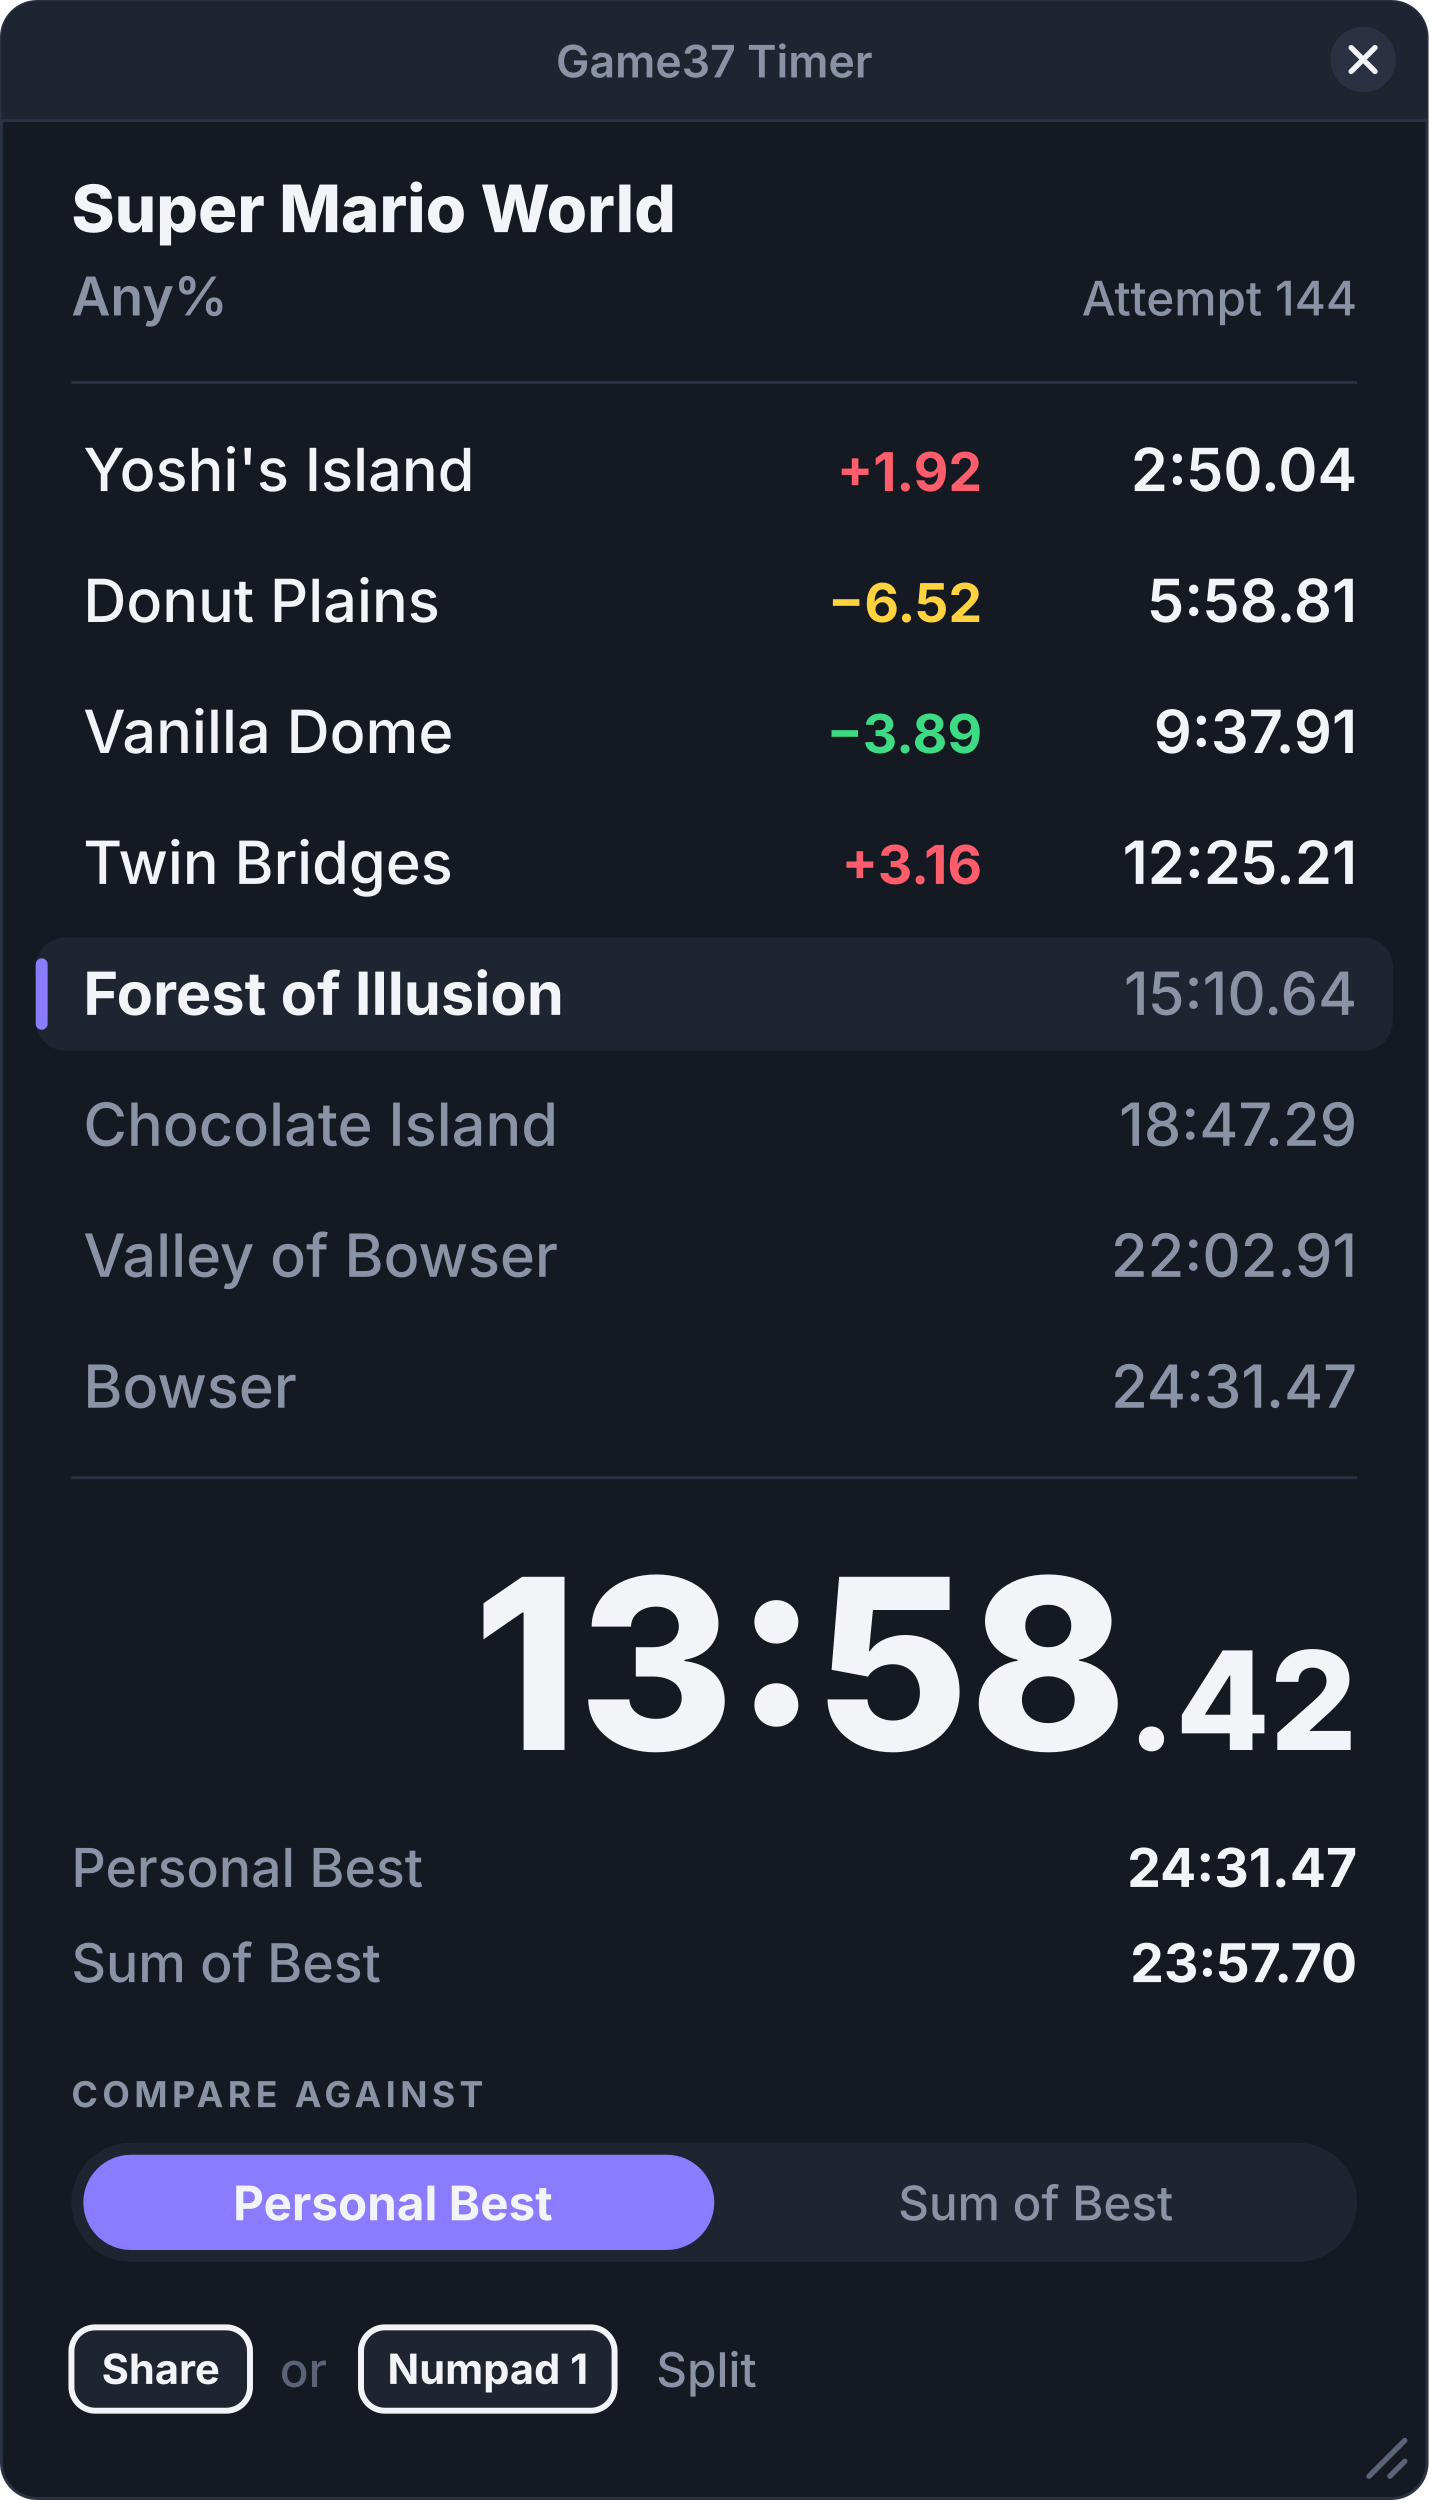
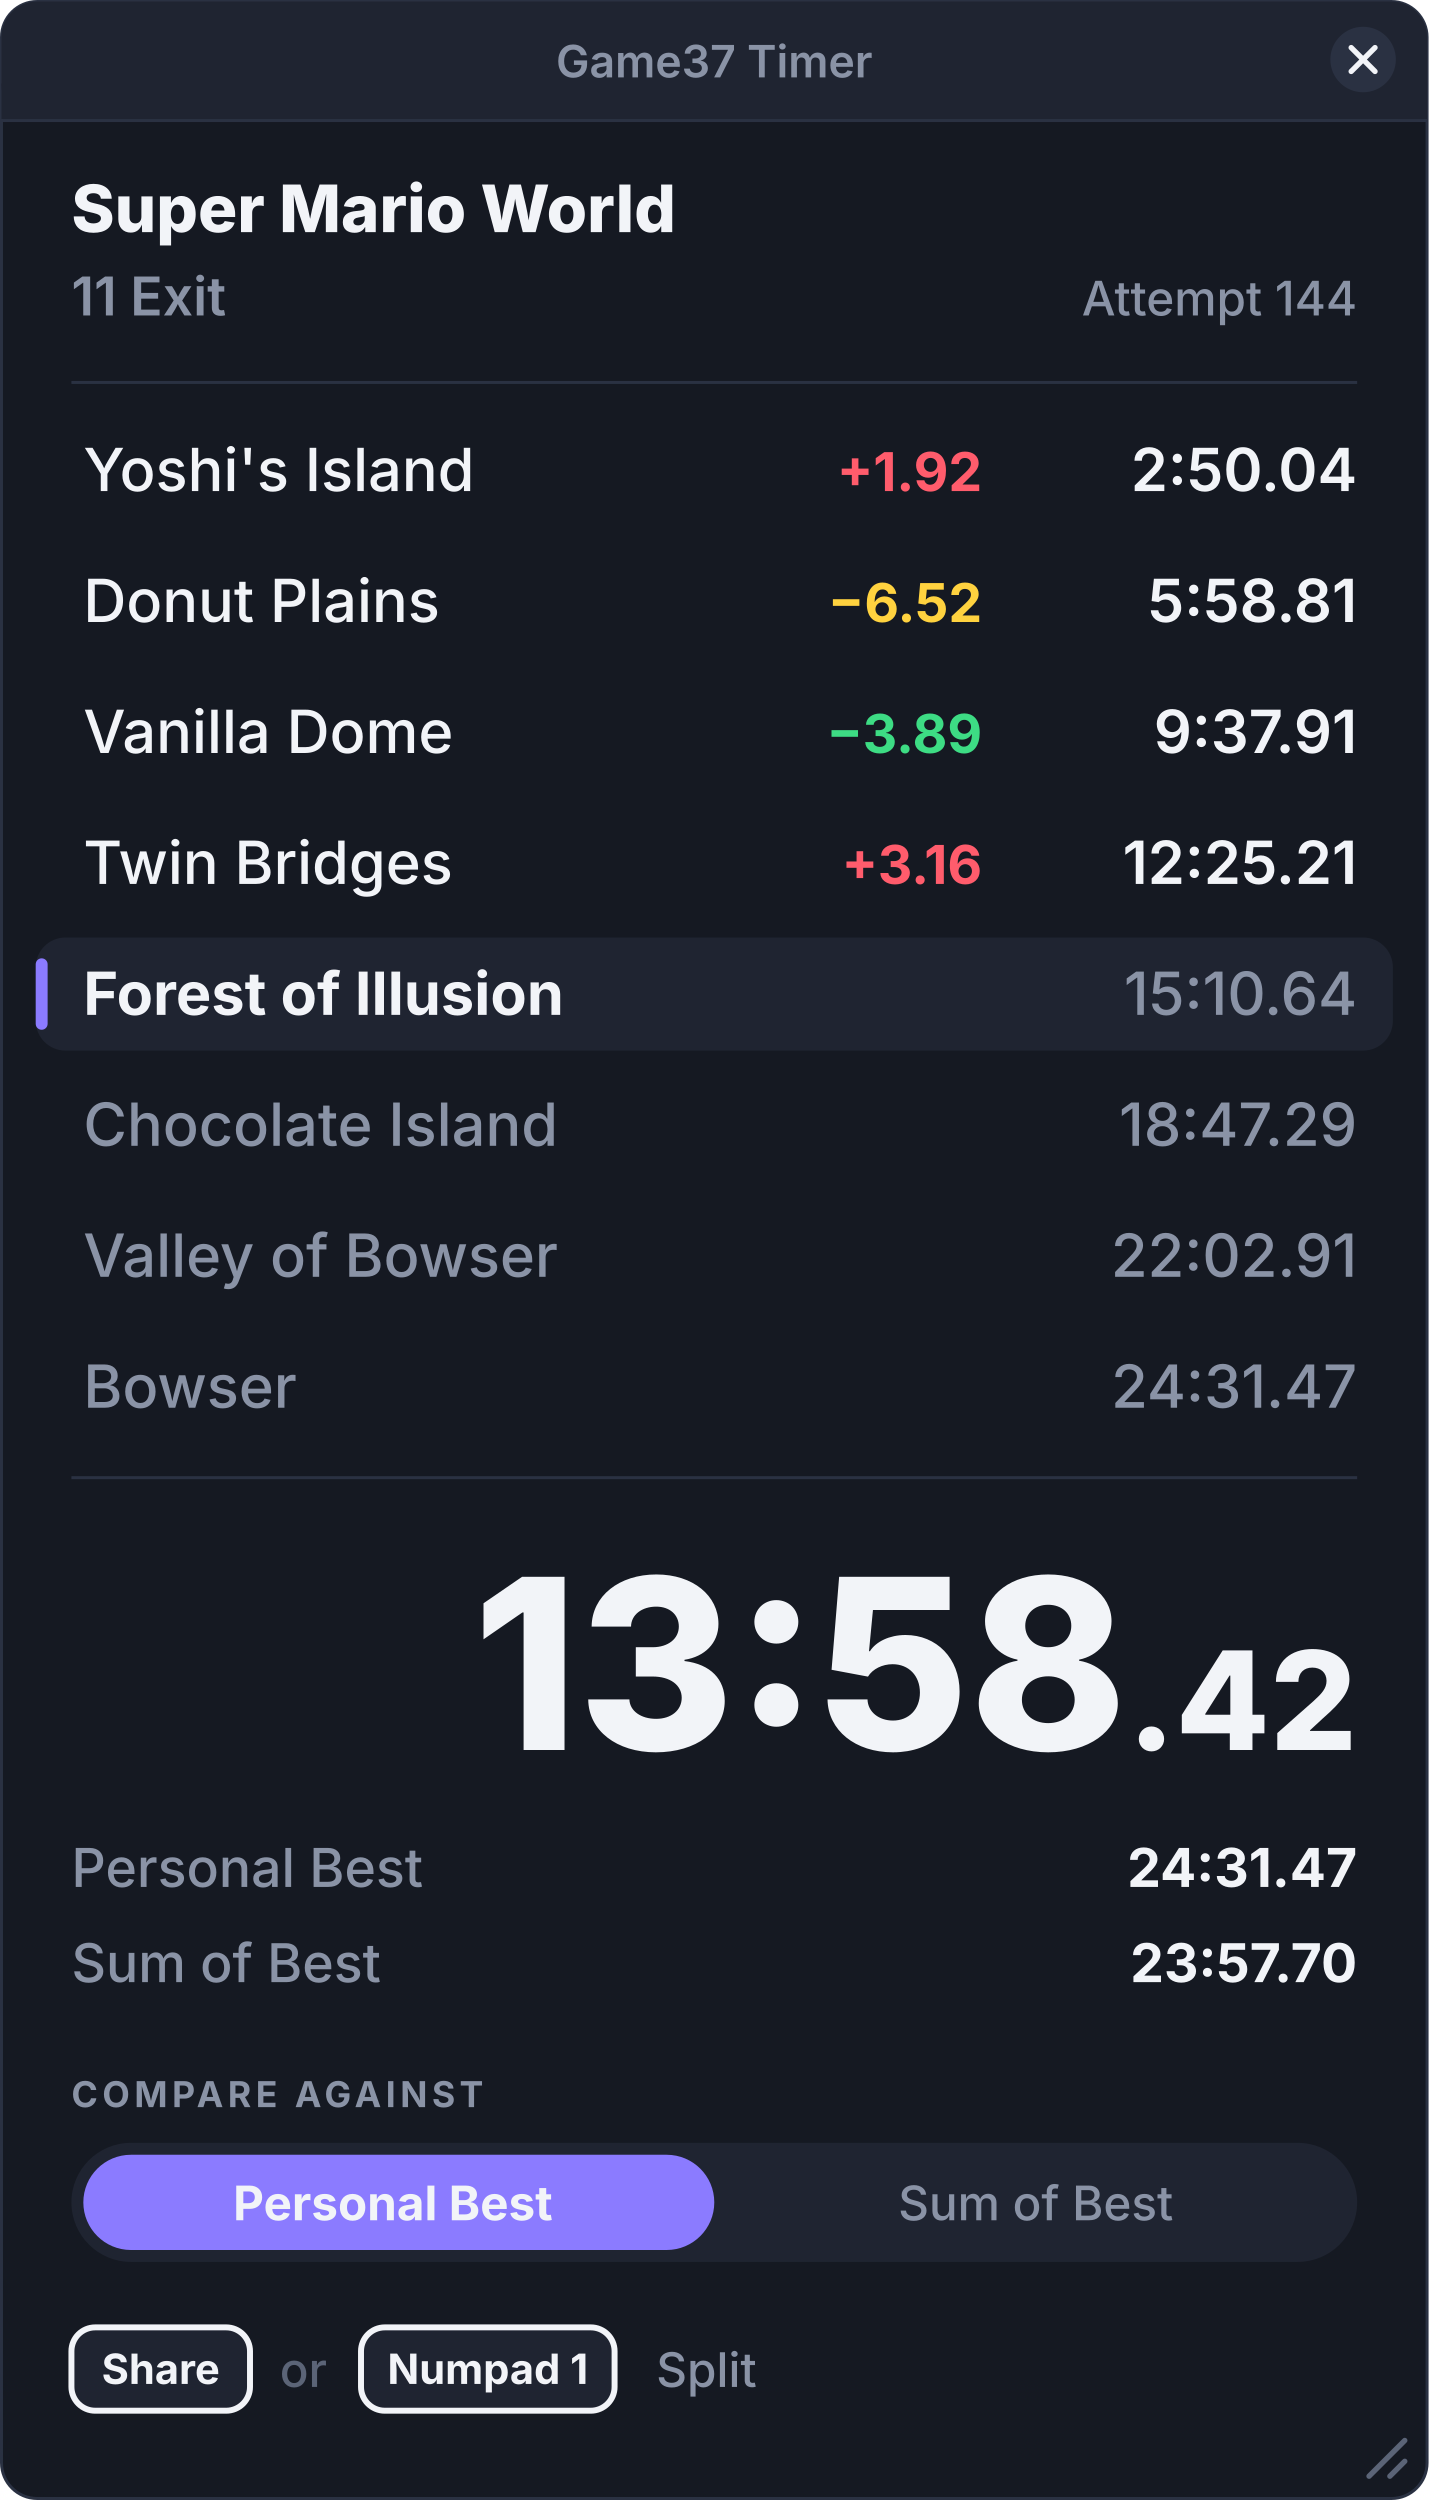
<svg xmlns="http://www.w3.org/2000/svg" width="480" height="840" viewBox="0 0 480 840">
  <defs />
  <rect x="0.5" y="0.5" width="479.0" height="839.0" rx="12" fill="#151922" fill-opacity="1" stroke="#2A3142" stroke-width="1" />
  <rect x="0.5" y="0.5" width="479.0" height="40.0" rx="12" fill="#1F2431" fill-opacity="1" />
  <rect x="0.5" y="28.0" width="479.0" height="12.0" rx="0" fill="#1F2431" fill-opacity="1" />
  <rect x="0.5" y="40.0" width="479.0" height="1.0" rx="0" fill="#2A3142" fill-opacity="1" />
  <text x="240.0" y="26.0" font-family="Inter, 'Helvetica Neue', Arial, sans-serif" font-size="15" font-weight="600" fill="#8A93A6" fill-opacity="1" text-anchor="middle" letter-spacing="0">Game37 Timer</text>
  <circle cx="458.0" cy="20.0" r="11.0" fill="#2A3142" fill-opacity="1" />
  <path d="M454,16 l8,8 M462,16 l-8,8" stroke="#F2F4F8" stroke-width="1.8" stroke-linecap="round" />
  <text x="24.0" y="78.0" font-family="Inter, 'Helvetica Neue', Arial, sans-serif" font-size="22" font-weight="800" fill="#F2F4F8" fill-opacity="1" text-anchor="start" letter-spacing="0">Super Mario World</text>
-   <text x="24.0" y="106.0" font-family="Inter, 'Helvetica Neue', Arial, sans-serif" font-size="18" font-weight="600" fill="#8A93A6" fill-opacity="1" text-anchor="start" letter-spacing="0">Any%</text>
+   <text x="24.0" y="106.0" font-family="Inter, 'Helvetica Neue', Arial, sans-serif" font-size="18" font-weight="600" fill="#8A93A6" fill-opacity="1" text-anchor="start" letter-spacing="0">11 Exit</text>
  <text x="456.0" y="106.0" font-family="Inter, 'Helvetica Neue', Arial, sans-serif" font-size="16" font-weight="500" fill="#8A93A6" fill-opacity="1" text-anchor="end" letter-spacing="0">Attempt 144</text>
  <rect x="24.0" y="128.0" width="432.0" height="1.0" rx="0" fill="#2A3142" fill-opacity="1" />
  <text x="28.0" y="165.0" font-family="Inter, 'Helvetica Neue', Arial, sans-serif" font-size="20" font-weight="500" fill="#F2F4F8" fill-opacity="1" text-anchor="start" letter-spacing="0">Yoshi's Island</text>
  <text x="330.0" y="165.0" font-family="Inter, 'Helvetica Neue', Arial, sans-serif" font-size="18" font-weight="700" fill="#FF5C6C" fill-opacity="1" text-anchor="end" letter-spacing="0">+1.92</text>
  <text x="456.0" y="165.0" font-family="Inter, 'Helvetica Neue', Arial, sans-serif" font-size="20" font-weight="600" fill="#F2F4F8" fill-opacity="1" text-anchor="end" letter-spacing="0">2:50.04</text>
  <text x="28.0" y="209.0" font-family="Inter, 'Helvetica Neue', Arial, sans-serif" font-size="20" font-weight="500" fill="#F2F4F8" fill-opacity="1" text-anchor="start" letter-spacing="0">Donut Plains</text>
  <text x="330.0" y="209.0" font-family="Inter, 'Helvetica Neue', Arial, sans-serif" font-size="18" font-weight="700" fill="#FFD23F" fill-opacity="1" text-anchor="end" letter-spacing="0">−6.52</text>
  <text x="456.0" y="209.0" font-family="Inter, 'Helvetica Neue', Arial, sans-serif" font-size="20" font-weight="600" fill="#F2F4F8" fill-opacity="1" text-anchor="end" letter-spacing="0">5:58.81</text>
  <text x="28.0" y="253.0" font-family="Inter, 'Helvetica Neue', Arial, sans-serif" font-size="20" font-weight="500" fill="#F2F4F8" fill-opacity="1" text-anchor="start" letter-spacing="0">Vanilla Dome</text>
  <text x="330.0" y="253.0" font-family="Inter, 'Helvetica Neue', Arial, sans-serif" font-size="18" font-weight="700" fill="#3DDC84" fill-opacity="1" text-anchor="end" letter-spacing="0">−3.89</text>
  <text x="456.0" y="253.0" font-family="Inter, 'Helvetica Neue', Arial, sans-serif" font-size="20" font-weight="600" fill="#F2F4F8" fill-opacity="1" text-anchor="end" letter-spacing="0">9:37.91</text>
  <text x="28.0" y="297.0" font-family="Inter, 'Helvetica Neue', Arial, sans-serif" font-size="20" font-weight="500" fill="#F2F4F8" fill-opacity="1" text-anchor="start" letter-spacing="0">Twin Bridges</text>
  <text x="330.0" y="297.0" font-family="Inter, 'Helvetica Neue', Arial, sans-serif" font-size="18" font-weight="700" fill="#FF5C6C" fill-opacity="1" text-anchor="end" letter-spacing="0">+3.16</text>
  <text x="456.0" y="297.0" font-family="Inter, 'Helvetica Neue', Arial, sans-serif" font-size="20" font-weight="600" fill="#F2F4F8" fill-opacity="1" text-anchor="end" letter-spacing="0">12:25.21</text>
  <rect x="12.0" y="315.0" width="456.0" height="38.0" rx="10" fill="#1F2431" fill-opacity="1" />
  <rect x="12.0" y="322.0" width="4.0" height="24.0" rx="2" fill="#8B7BFF" fill-opacity="1" />
  <text x="28.0" y="341.0" font-family="Inter, 'Helvetica Neue', Arial, sans-serif" font-size="20" font-weight="700" fill="#F2F4F8" fill-opacity="1" text-anchor="start" letter-spacing="0">Forest of Illusion</text>
  <text x="456.0" y="341.0" font-family="Inter, 'Helvetica Neue', Arial, sans-serif" font-size="20" font-weight="500" fill="#8A93A6" fill-opacity="1" text-anchor="end" letter-spacing="0">15:10.64</text>
  <text x="28.0" y="385.0" font-family="Inter, 'Helvetica Neue', Arial, sans-serif" font-size="20" font-weight="500" fill="#8A93A6" fill-opacity="1" text-anchor="start" letter-spacing="0">Chocolate Island</text>
  <text x="456.0" y="385.0" font-family="Inter, 'Helvetica Neue', Arial, sans-serif" font-size="20" font-weight="500" fill="#8A93A6" fill-opacity="1" text-anchor="end" letter-spacing="0">18:47.29</text>
  <text x="28.0" y="429.0" font-family="Inter, 'Helvetica Neue', Arial, sans-serif" font-size="20" font-weight="500" fill="#8A93A6" fill-opacity="1" text-anchor="start" letter-spacing="0">Valley of Bowser</text>
  <text x="456.0" y="429.0" font-family="Inter, 'Helvetica Neue', Arial, sans-serif" font-size="20" font-weight="500" fill="#8A93A6" fill-opacity="1" text-anchor="end" letter-spacing="0">22:02.91</text>
  <text x="28.0" y="473.0" font-family="Inter, 'Helvetica Neue', Arial, sans-serif" font-size="20" font-weight="500" fill="#8A93A6" fill-opacity="1" text-anchor="start" letter-spacing="0">Bowser</text>
  <text x="456.0" y="473.0" font-family="Inter, 'Helvetica Neue', Arial, sans-serif" font-size="20" font-weight="500" fill="#8A93A6" fill-opacity="1" text-anchor="end" letter-spacing="0">24:31.47</text>
  <rect x="24.0" y="496.0" width="432.0" height="1.0" rx="0" fill="#2A3142" fill-opacity="1" />
  <text x="456.0" y="588.0" font-family="Inter, 'Helvetica Neue', Arial, sans-serif" font-size="80" font-weight="800" fill="#F2F4F8" text-anchor="end">13:58<tspan font-size="46">.42</tspan>
  </text>
  <text x="24.0" y="634.0" font-family="Inter, 'Helvetica Neue', Arial, sans-serif" font-size="18" font-weight="500" fill="#8A93A6" fill-opacity="1" text-anchor="start" letter-spacing="0">Personal Best</text>
  <text x="456.0" y="634.0" font-family="Inter, 'Helvetica Neue', Arial, sans-serif" font-size="18" font-weight="700" fill="#F2F4F8" fill-opacity="1" text-anchor="end" letter-spacing="0">24:31.47</text>
  <text x="24.0" y="666.0" font-family="Inter, 'Helvetica Neue', Arial, sans-serif" font-size="18" font-weight="500" fill="#8A93A6" fill-opacity="1" text-anchor="start" letter-spacing="0">Sum of Best</text>
  <text x="456.0" y="666.0" font-family="Inter, 'Helvetica Neue', Arial, sans-serif" font-size="18" font-weight="700" fill="#F2F4F8" fill-opacity="1" text-anchor="end" letter-spacing="0">23:57.70</text>
  <text x="24.0" y="708.0" font-family="Inter, 'Helvetica Neue', Arial, sans-serif" font-size="12" font-weight="700" fill="#8A93A6" fill-opacity="1" text-anchor="start" letter-spacing="1.5">COMPARE AGAINST</text>
  <rect x="24.0" y="720.0" width="432.0" height="40.0" rx="20" fill="#1F2431" fill-opacity="1" />
  <rect x="28.0" y="724.0" width="212.0" height="32.0" rx="16" fill="#8B7BFF" fill-opacity="1" />
  <text x="132.0" y="746.0" font-family="Inter, 'Helvetica Neue', Arial, sans-serif" font-size="16" font-weight="700" fill="#F2F4F8" fill-opacity="1" text-anchor="middle" letter-spacing="0">Personal Best</text>
  <text x="348.0" y="746.0" font-family="Inter, 'Helvetica Neue', Arial, sans-serif" font-size="16" font-weight="500" fill="#8A93A6" fill-opacity="1" text-anchor="middle" letter-spacing="0">Sum of Best</text>
  <rect x="24.0" y="782.0" width="60.0" height="28.0" rx="8" fill="#1F2431" fill-opacity="1" stroke="#F2F4F8" stroke-width="2" />
  <text x="54.0" y="801.0" font-family="Inter, 'Helvetica Neue', Arial, sans-serif" font-size="14" font-weight="700" fill="#F2F4F8" fill-opacity="1" text-anchor="middle" letter-spacing="0">Share</text>
  <text x="94.0" y="802.0" font-family="Inter, 'Helvetica Neue', Arial, sans-serif" font-size="16" font-weight="500" fill="#5B6477" fill-opacity="1" text-anchor="start" letter-spacing="0">or</text>
  <rect x="121.3" y="782.0" width="85.2" height="28.0" rx="8" fill="#1F2431" fill-opacity="1" stroke="#F2F4F8" stroke-width="2" />
  <text x="163.9" y="801.0" font-family="Inter, 'Helvetica Neue', Arial, sans-serif" font-size="14" font-weight="700" fill="#F2F4F8" fill-opacity="1" text-anchor="middle" letter-spacing="0">Numpad 1</text>
  <text x="220.5" y="802.0" font-family="Inter, 'Helvetica Neue', Arial, sans-serif" font-size="16" font-weight="500" fill="#8A93A6" fill-opacity="1" text-anchor="start" letter-spacing="0">Split</text>
  <path d="M472,820 l-12,12 M472,827 l-5,5" stroke="#5B6477" stroke-width="1.8" stroke-linecap="round" />
</svg>
